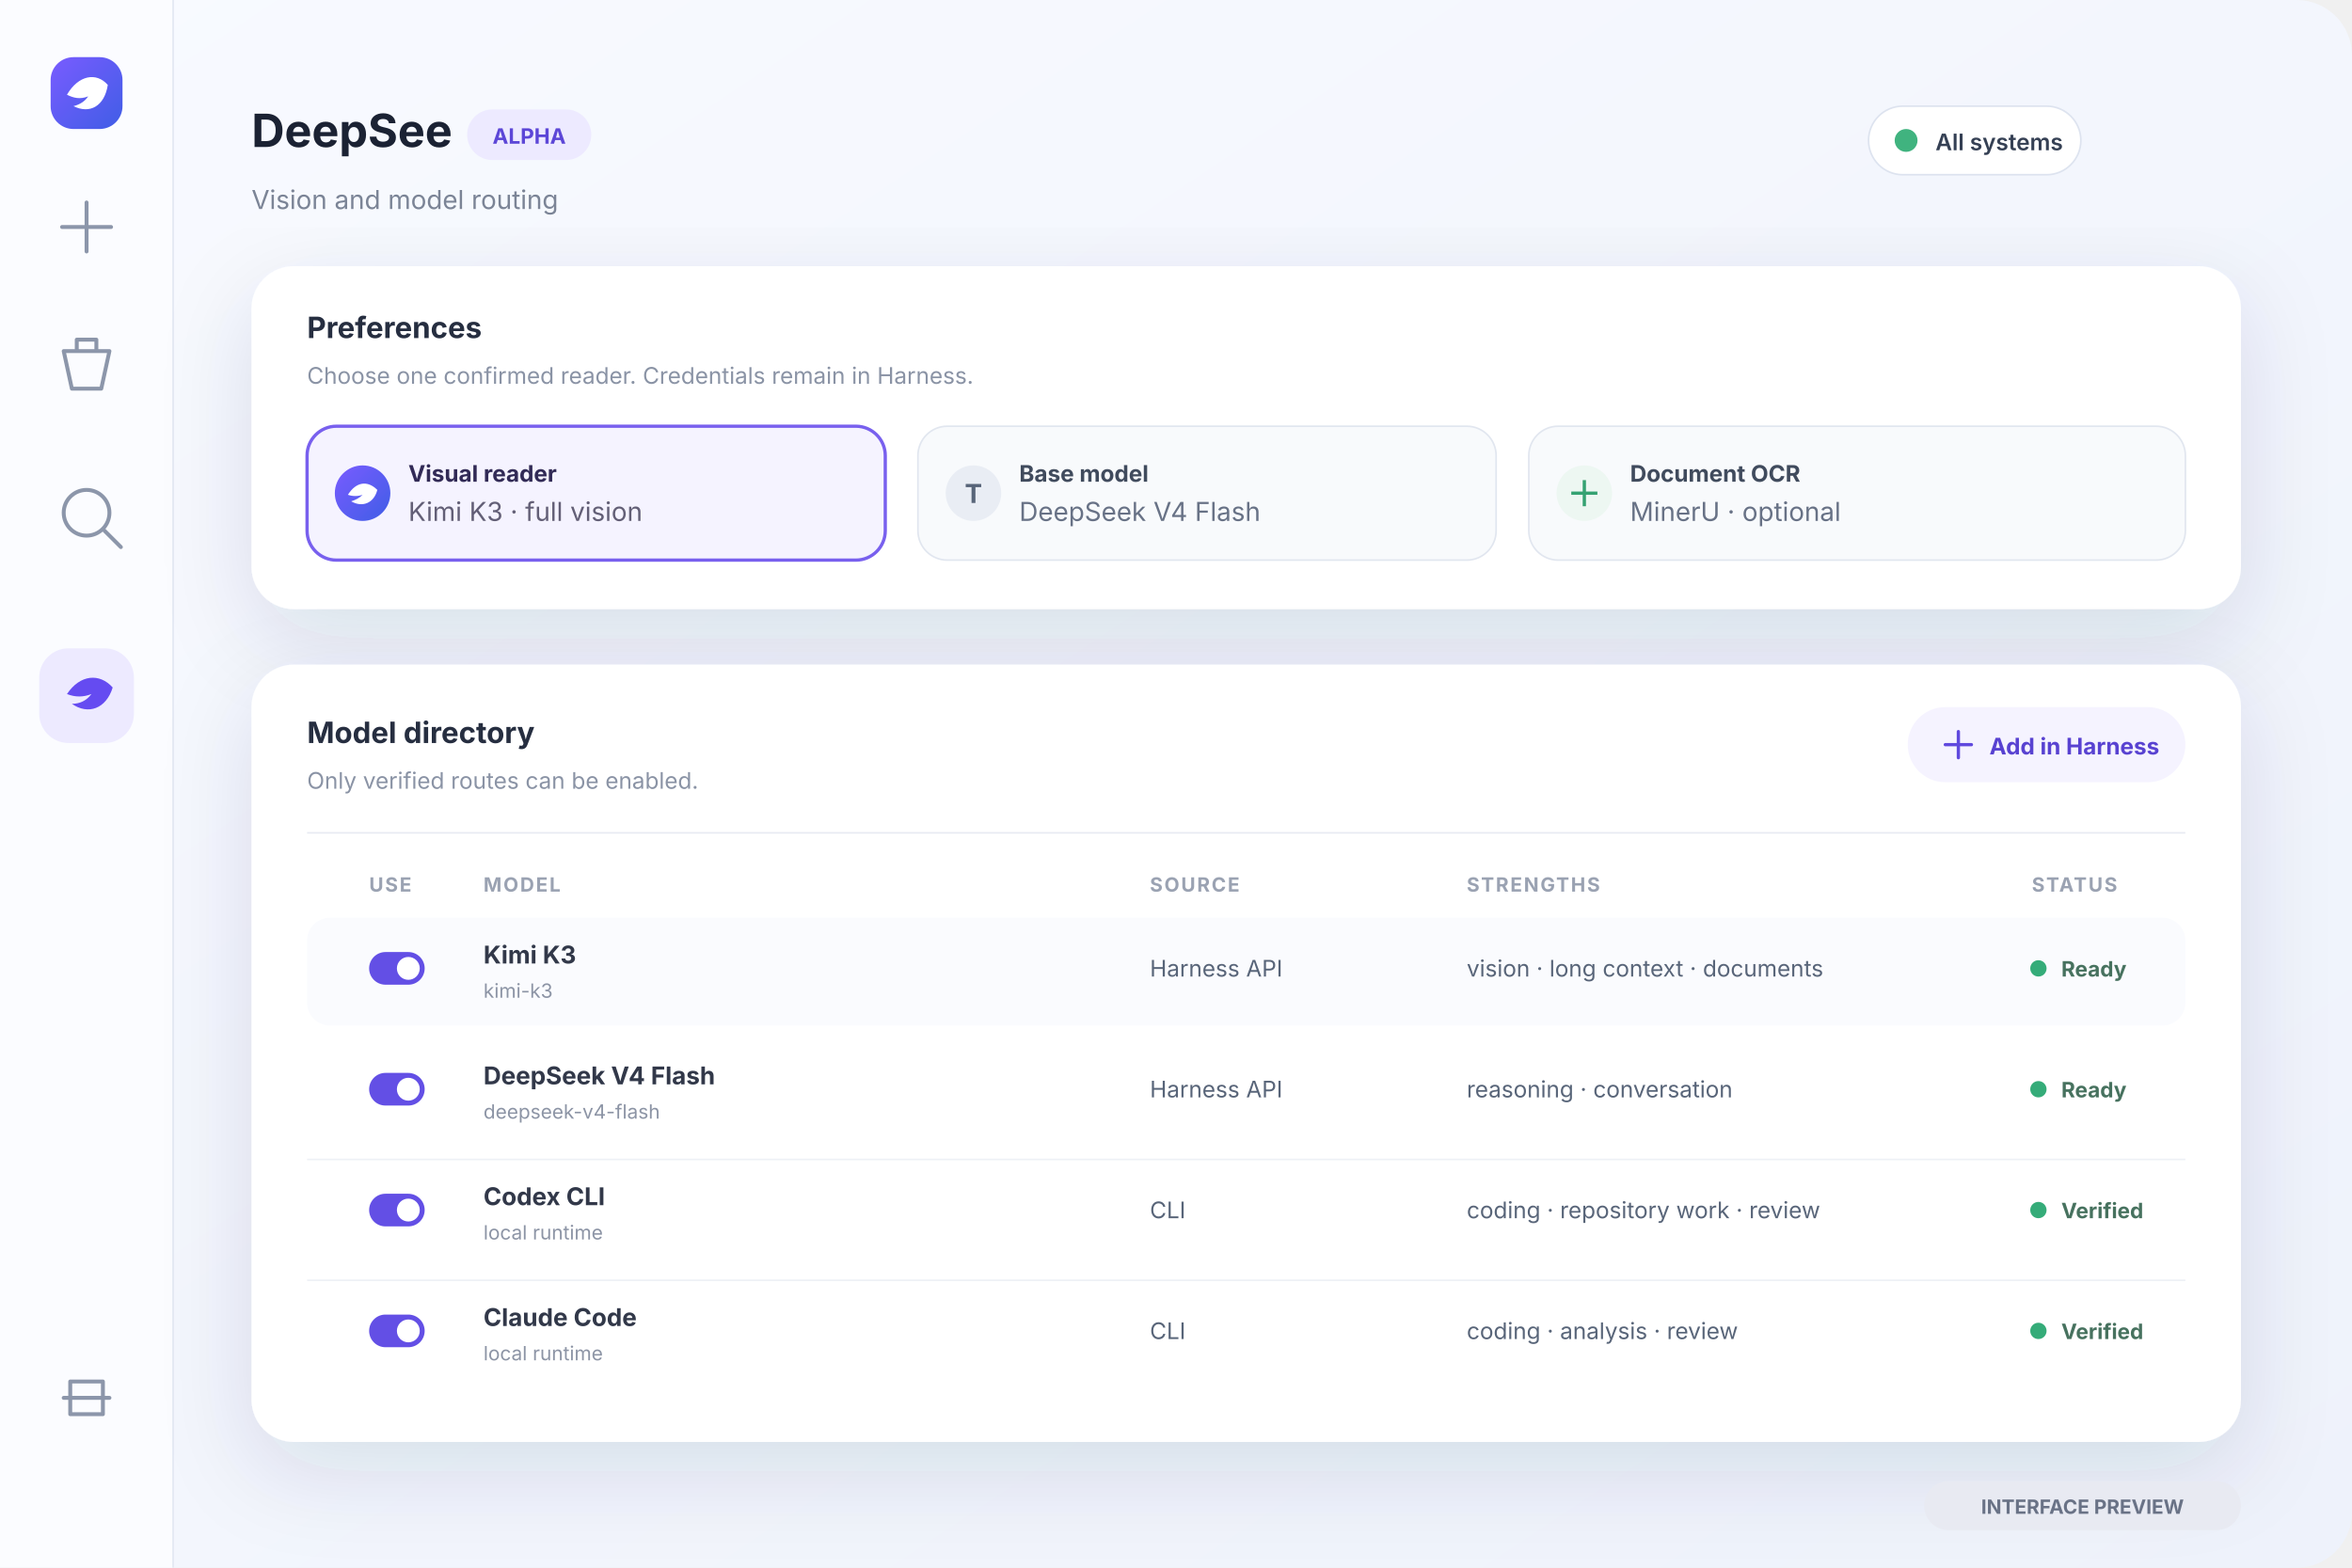
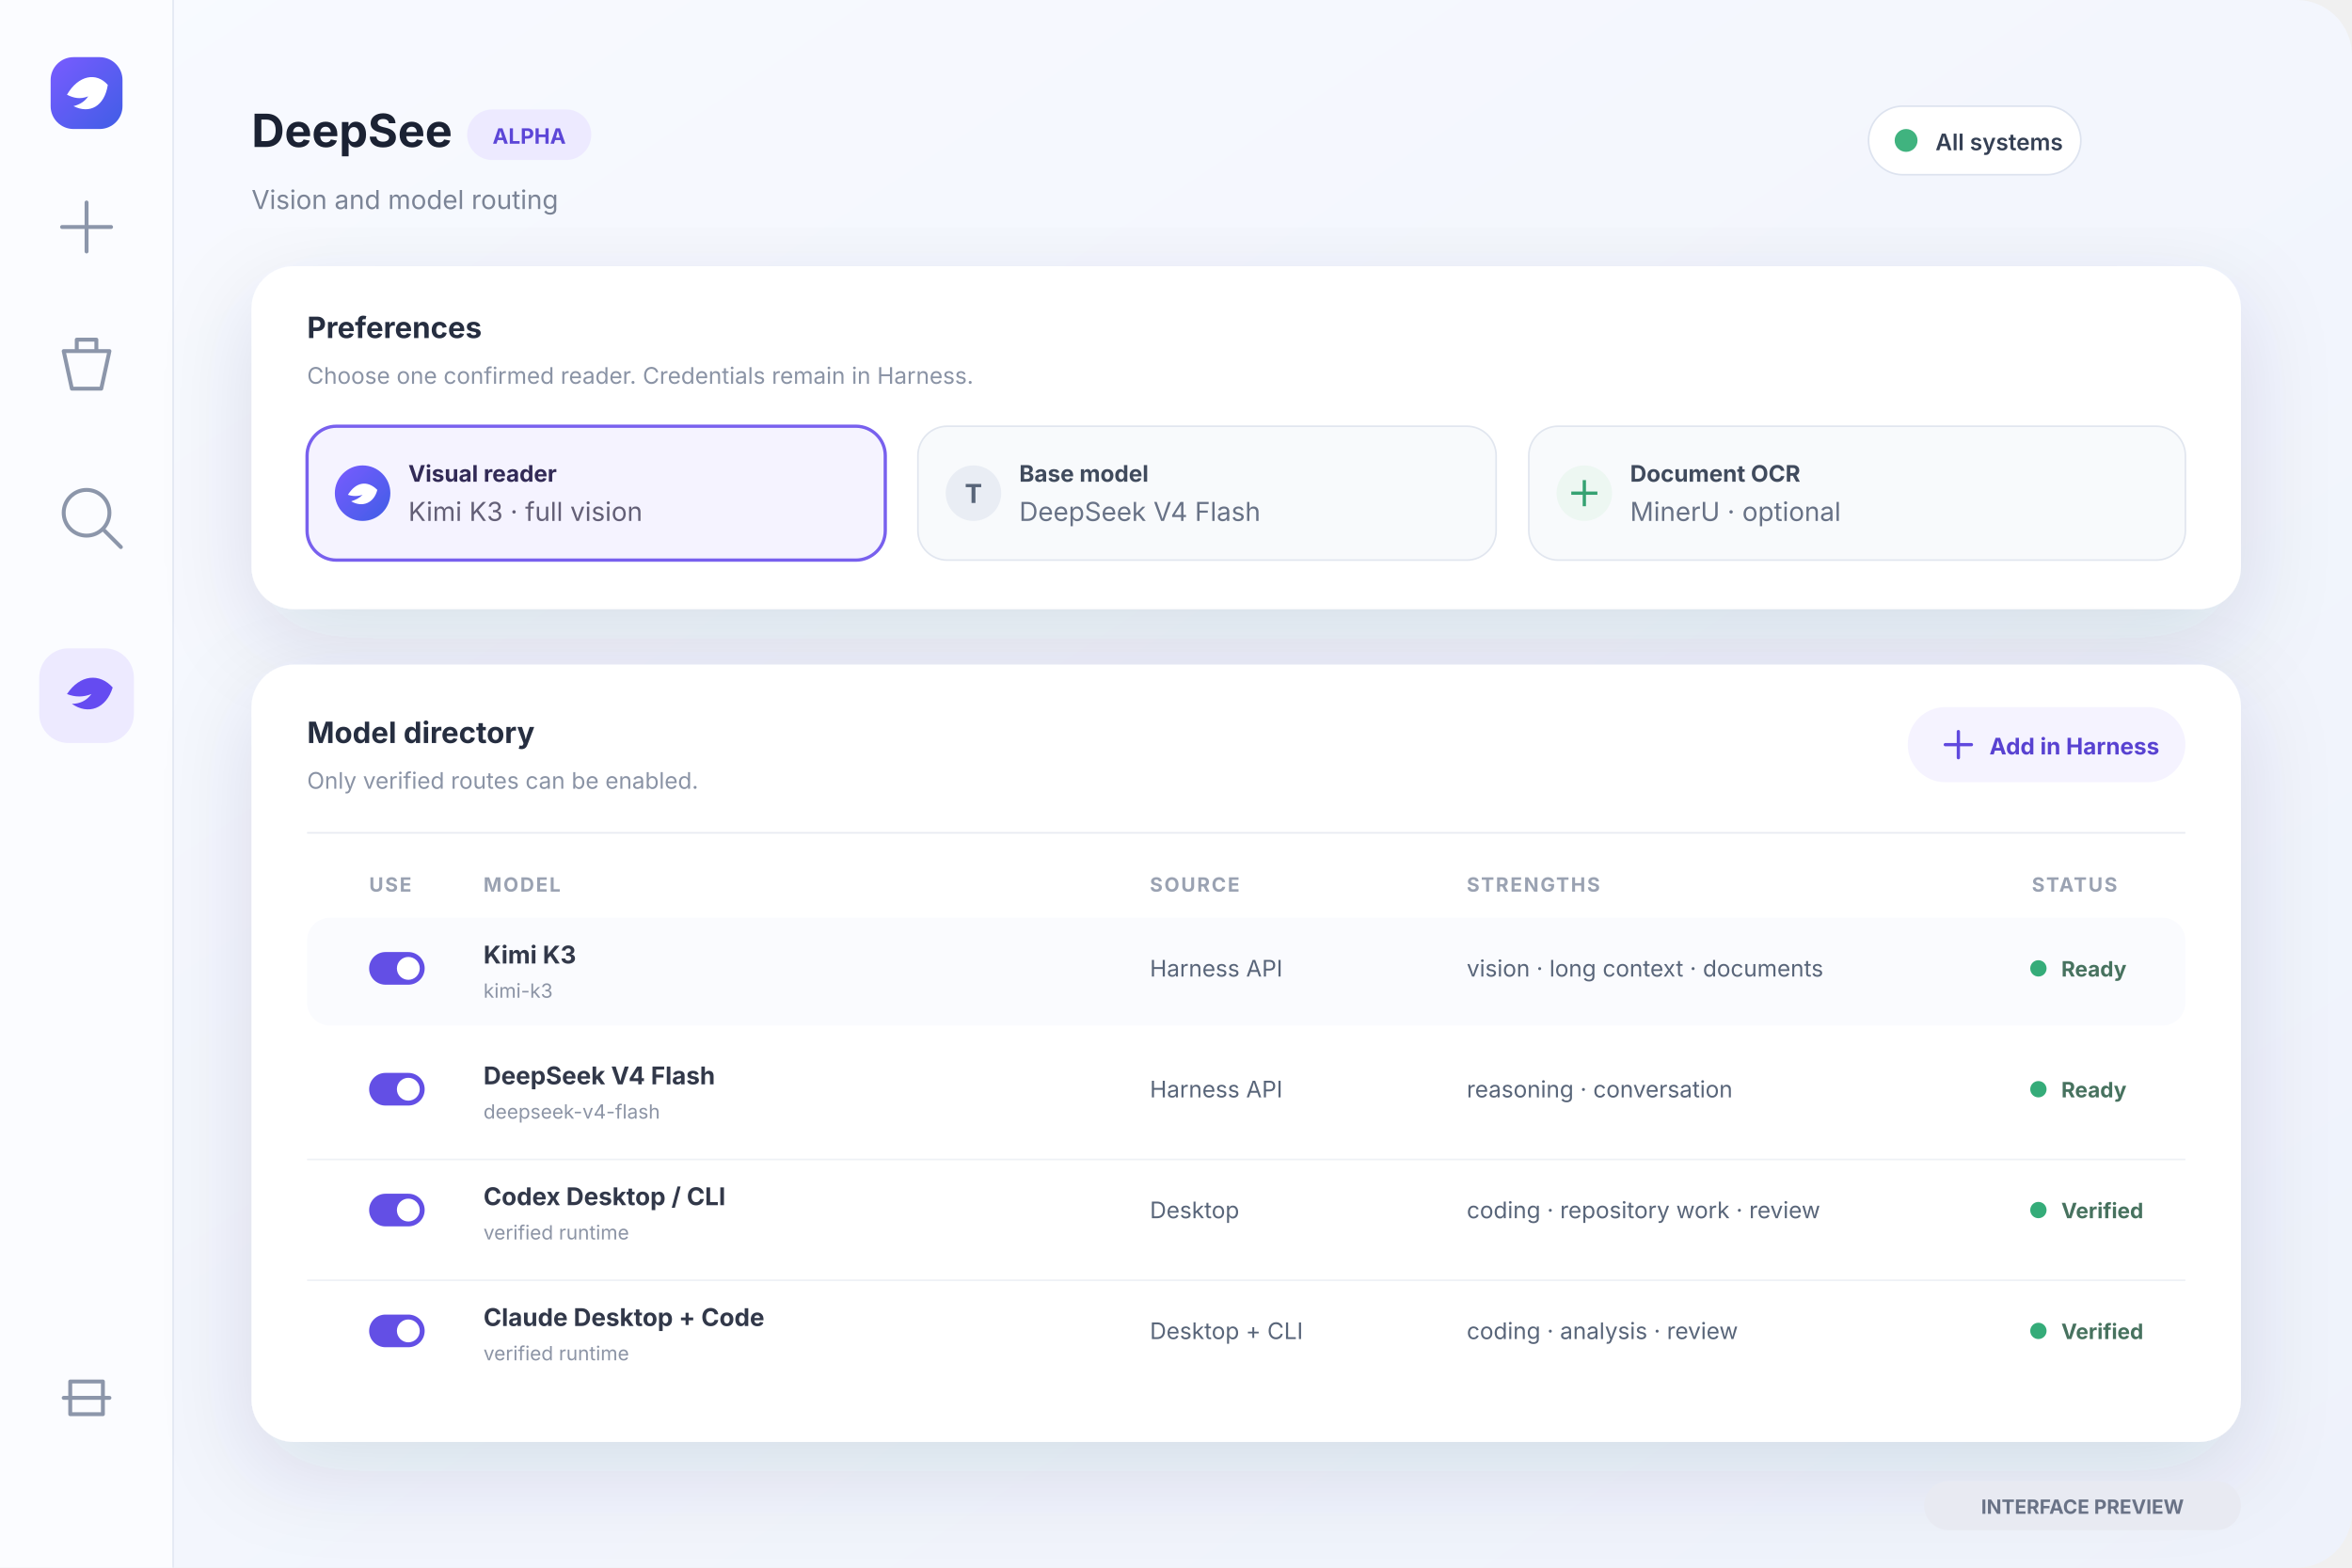
<svg xmlns="http://www.w3.org/2000/svg" width="1440" height="960" viewBox="0 0 1440 960" role="img" aria-labelledby="title desc">
  <defs>
    <linearGradient id="bg" x1="0" y1="0" x2="1" y2="1">
      <stop stop-color="#f8faff" />
      <stop offset="1" stop-color="#eef2fb" />
    </linearGradient>
    <linearGradient id="accent" x1="0" y1="0" x2="1" y2="1">
      <stop stop-color="#795cff" />
      <stop offset="1" stop-color="#405de6" />
    </linearGradient>
    <filter id="shadow" x="-20%" y="-20%" width="140%" height="160%">
      <feDropShadow dx="0" dy="18" stdDeviation="28" flood-color="#1c2a55" flood-opacity=".12" />
    </filter>
  </defs>
  <rect width="1440" height="960" rx="34" fill="url(#bg)" />
  <rect width="106" height="960" fill="#fbfcff" />
  <path d="M106 0v960" stroke="#e3e8f3" />
  <g transform="translate(31 35)">
    <rect width="44" height="44" rx="14" fill="url(#accent)" />
    <path d="M10 23c7-12 18-14 25-6-2 13-11 18-21 13 4-1 7-3 9-6-5 2-9 1-13-1Z" fill="#fff" />
    <circle cx="30" cy="17" r="2.5" fill="#fff" />
  </g>
  <g fill="none" stroke="#8c96aa" stroke-width="2.4" stroke-linecap="round" stroke-linejoin="round">
    <path d="M38 139h30M53 124v30" />
    <path d="M39 215h28l-5 23H44zM47 215v-7h12v7" />
    <circle cx="53" cy="314" r="14" />
    <path d="m64 325 10 10" />
    <path d="M39 856h28M43 846h20v20H43z" />
  </g>
  <rect x="24" y="397" width="58" height="58" rx="18" fill="#edeaff" />
  <path d="M41 425c8-12 20-13 28-4-4 13-15 17-25 10 5 0 9-2 12-6-5 2-10 2-15 0Z" fill="#654bf1" />
  <g transform="translate(154 65)" font-family="Inter,Segoe UI,sans-serif">
    <text y="25" fill="#1b2233" font-size="28" font-weight="700">DeepSee</text>
    <rect x="132" y="2" width="76" height="31" rx="15.5" fill="#edeaff" />
    <text x="170" y="23" text-anchor="middle" fill="#5c46d7" font-size="13" font-weight="700">ALPHA</text>
    <text y="63" fill="#7b8496" font-size="16">Vision and model routing</text>
    <g transform="translate(990)">
      <rect width="130" height="42" rx="21" fill="#fff" stroke="#dde3ef" />
      <circle cx="23" cy="21" r="7" fill="#40b37f" />
      <text x="41" y="27" fill="#354054" font-size="14" font-weight="600">All systems</text>
    </g>
  </g>
  <g transform="translate(154 163)" filter="url(#shadow)" font-family="Inter,Segoe UI,sans-serif">
    <rect width="1218" height="210" rx="26" fill="#fff" />
    <text x="34" y="44" fill="#252d40" font-size="18" font-weight="700">Preferences</text>
    <text x="34" y="72" fill="#8a93a5" font-size="14">Choose one confirmed reader. Credentials remain in Harness.</text>
    <rect x="34" y="98" width="354" height="82" rx="18" fill="#f5f3ff" stroke="#7860ee" stroke-width="2" />
    <circle cx="68" cy="139" r="17" fill="url(#accent)" />
    <path d="M59 140c5-8 12-9 18-3-2 8-9 11-16 7 3-1 5-2 7-4-3 1-6 1-9 0Z" fill="#fff" />
    <text x="96" y="132" fill="#312b57" font-size="14" font-weight="700">Visual reader</text>
    <text x="96" y="156" fill="#635f76" font-size="16">Kimi K3 · full vision</text>
    <rect x="408" y="98" width="354" height="82" rx="18" fill="#f8fafc" stroke="#e1e6ef" />
    <circle cx="442" cy="139" r="17" fill="#e9edf4" />
    <text x="442" y="145" text-anchor="middle" fill="#596579" font-size="16" font-weight="700">T</text>
    <text x="470" y="132" fill="#414b5d" font-size="14" font-weight="700">Base model</text>
    <text x="470" y="156" fill="#687286" font-size="16">DeepSeek V4 Flash</text>
    <rect x="782" y="98" width="402" height="82" rx="18" fill="#f8fafc" stroke="#e1e6ef" />
    <circle cx="816" cy="139" r="17" fill="#edf7f2" />
    <path d="M808 139h16M816 131v16" stroke="#36a272" stroke-width="2" />
    <text x="844" y="132" fill="#414b5d" font-size="14" font-weight="700">Document OCR</text>
    <text x="844" y="156" fill="#687286" font-size="16">MinerU · optional</text>
  </g>
  <g transform="translate(154 407)" filter="url(#shadow)" font-family="Inter,Segoe UI,sans-serif">
    <rect width="1218" height="476" rx="26" fill="#fff" />
    <text x="34" y="48" fill="#252d40" font-size="18" font-weight="700">Model directory</text>
    <text x="34" y="76" fill="#8a93a5" font-size="14">Only verified routes can be enabled.</text>
    <rect x="1014" y="26" width="170" height="46" rx="23" fill="#f5f3ff" />
    <path d="M1037 49h16M1045 41v16" stroke="#6048de" stroke-width="2" stroke-linecap="round" />
    <text x="1064" y="55" fill="#5942d1" font-size="14" font-weight="700">Add in Harness</text>
    <path d="M34 103h1150" stroke="#e8ebf2" />
    <g fill="#9aa2b2" font-size="12" font-weight="700" letter-spacing="1">
      <text x="72" y="139">USE</text>
      <text x="142" y="139">MODEL</text>
      <text x="550" y="139">SOURCE</text>
      <text x="744" y="139">STRENGTHS</text>
      <text x="1090" y="139">STATUS</text>
    </g>
    <g>
      <g transform="translate(0 155)">
        <rect x="34" width="1150" height="66" rx="14" fill="#fafbfe" />
        <rect x="72" y="21" width="34" height="20" rx="10" fill="#6350e5" />
        <circle cx="96" cy="31" r="7" fill="#fff" />
        <text x="142" y="28" fill="#30384a" font-size="15" font-weight="700">Kimi K3</text>
        <text x="142" y="49" fill="#8c94a5" font-size="12">kimi-k3</text>
        <text x="550" y="36" fill="#596579" font-size="14">Harness API</text>
        <text x="744" y="36" fill="#596579" font-size="14">vision · long context · documents</text>
        <circle cx="1094" cy="31" r="5" fill="#36ac79" />
        <text x="1108" y="36" fill="#47725f" font-size="13" font-weight="700">Ready</text>
      </g>
      <g transform="translate(0 229)">
        <rect x="72" y="21" width="34" height="20" rx="10" fill="#6350e5" />
        <circle cx="96" cy="31" r="7" fill="#fff" />
        <text x="142" y="28" fill="#30384a" font-size="15" font-weight="700">DeepSeek V4 Flash</text>
        <text x="142" y="49" fill="#8c94a5" font-size="12">deepseek-v4-flash</text>
        <text x="550" y="36" fill="#596579" font-size="14">Harness API</text>
        <text x="744" y="36" fill="#596579" font-size="14">reasoning · conversation</text>
        <circle cx="1094" cy="31" r="5" fill="#36ac79" />
        <text x="1108" y="36" fill="#47725f" font-size="13" font-weight="700">Ready</text>
      </g>
      <path d="M34 303h1150" stroke="#eef1f6" />
      <g transform="translate(0 303)">
        <rect x="72" y="21" width="34" height="20" rx="10" fill="#6350e5" />
        <circle cx="96" cy="31" r="7" fill="#fff" />
-         <text x="142" y="28" fill="#30384a" font-size="15" font-weight="700">Codex CLI</text>
-         <text x="142" y="49" fill="#8c94a5" font-size="12">local runtime</text>
-         <text x="550" y="36" fill="#596579" font-size="14">CLI</text>
+         <text x="142" y="28" fill="#30384a" font-size="15" font-weight="700">Codex Desktop / CLI</text>
+         <text x="142" y="49" fill="#8c94a5" font-size="12">verified runtime</text>
+         <text x="550" y="36" fill="#596579" font-size="14">Desktop</text>
        <text x="744" y="36" fill="#596579" font-size="14">coding · repository work · review</text>
        <circle cx="1094" cy="31" r="5" fill="#36ac79" />
        <text x="1108" y="36" fill="#47725f" font-size="13" font-weight="700">Verified</text>
      </g>
      <path d="M34 377h1150" stroke="#eef1f6" />
      <g transform="translate(0 377)">
        <rect x="72" y="21" width="34" height="20" rx="10" fill="#6350e5" />
        <circle cx="96" cy="31" r="7" fill="#fff" />
-         <text x="142" y="28" fill="#30384a" font-size="15" font-weight="700">Claude Code</text>
-         <text x="142" y="49" fill="#8c94a5" font-size="12">local runtime</text>
-         <text x="550" y="36" fill="#596579" font-size="14">CLI</text>
+         <text x="142" y="28" fill="#30384a" font-size="15" font-weight="700">Claude Desktop + Code</text>
+         <text x="142" y="49" fill="#8c94a5" font-size="12">verified runtime</text>
+         <text x="550" y="36" fill="#596579" font-size="14">Desktop + CLI</text>
        <text x="744" y="36" fill="#596579" font-size="14">coding · analysis · review</text>
        <circle cx="1094" cy="31" r="5" fill="#36ac79" />
        <text x="1108" y="36" fill="#47725f" font-size="13" font-weight="700">Verified</text>
      </g>
    </g>
  </g>
  <rect x="1178" y="907" width="194" height="30" rx="15" fill="#e8eaf2" />
  <text x="1275" y="927" text-anchor="middle" fill="#697286" font-family="Inter,Segoe UI,sans-serif" font-size="12" font-weight="700">INTERFACE PREVIEW</text>
</svg>
